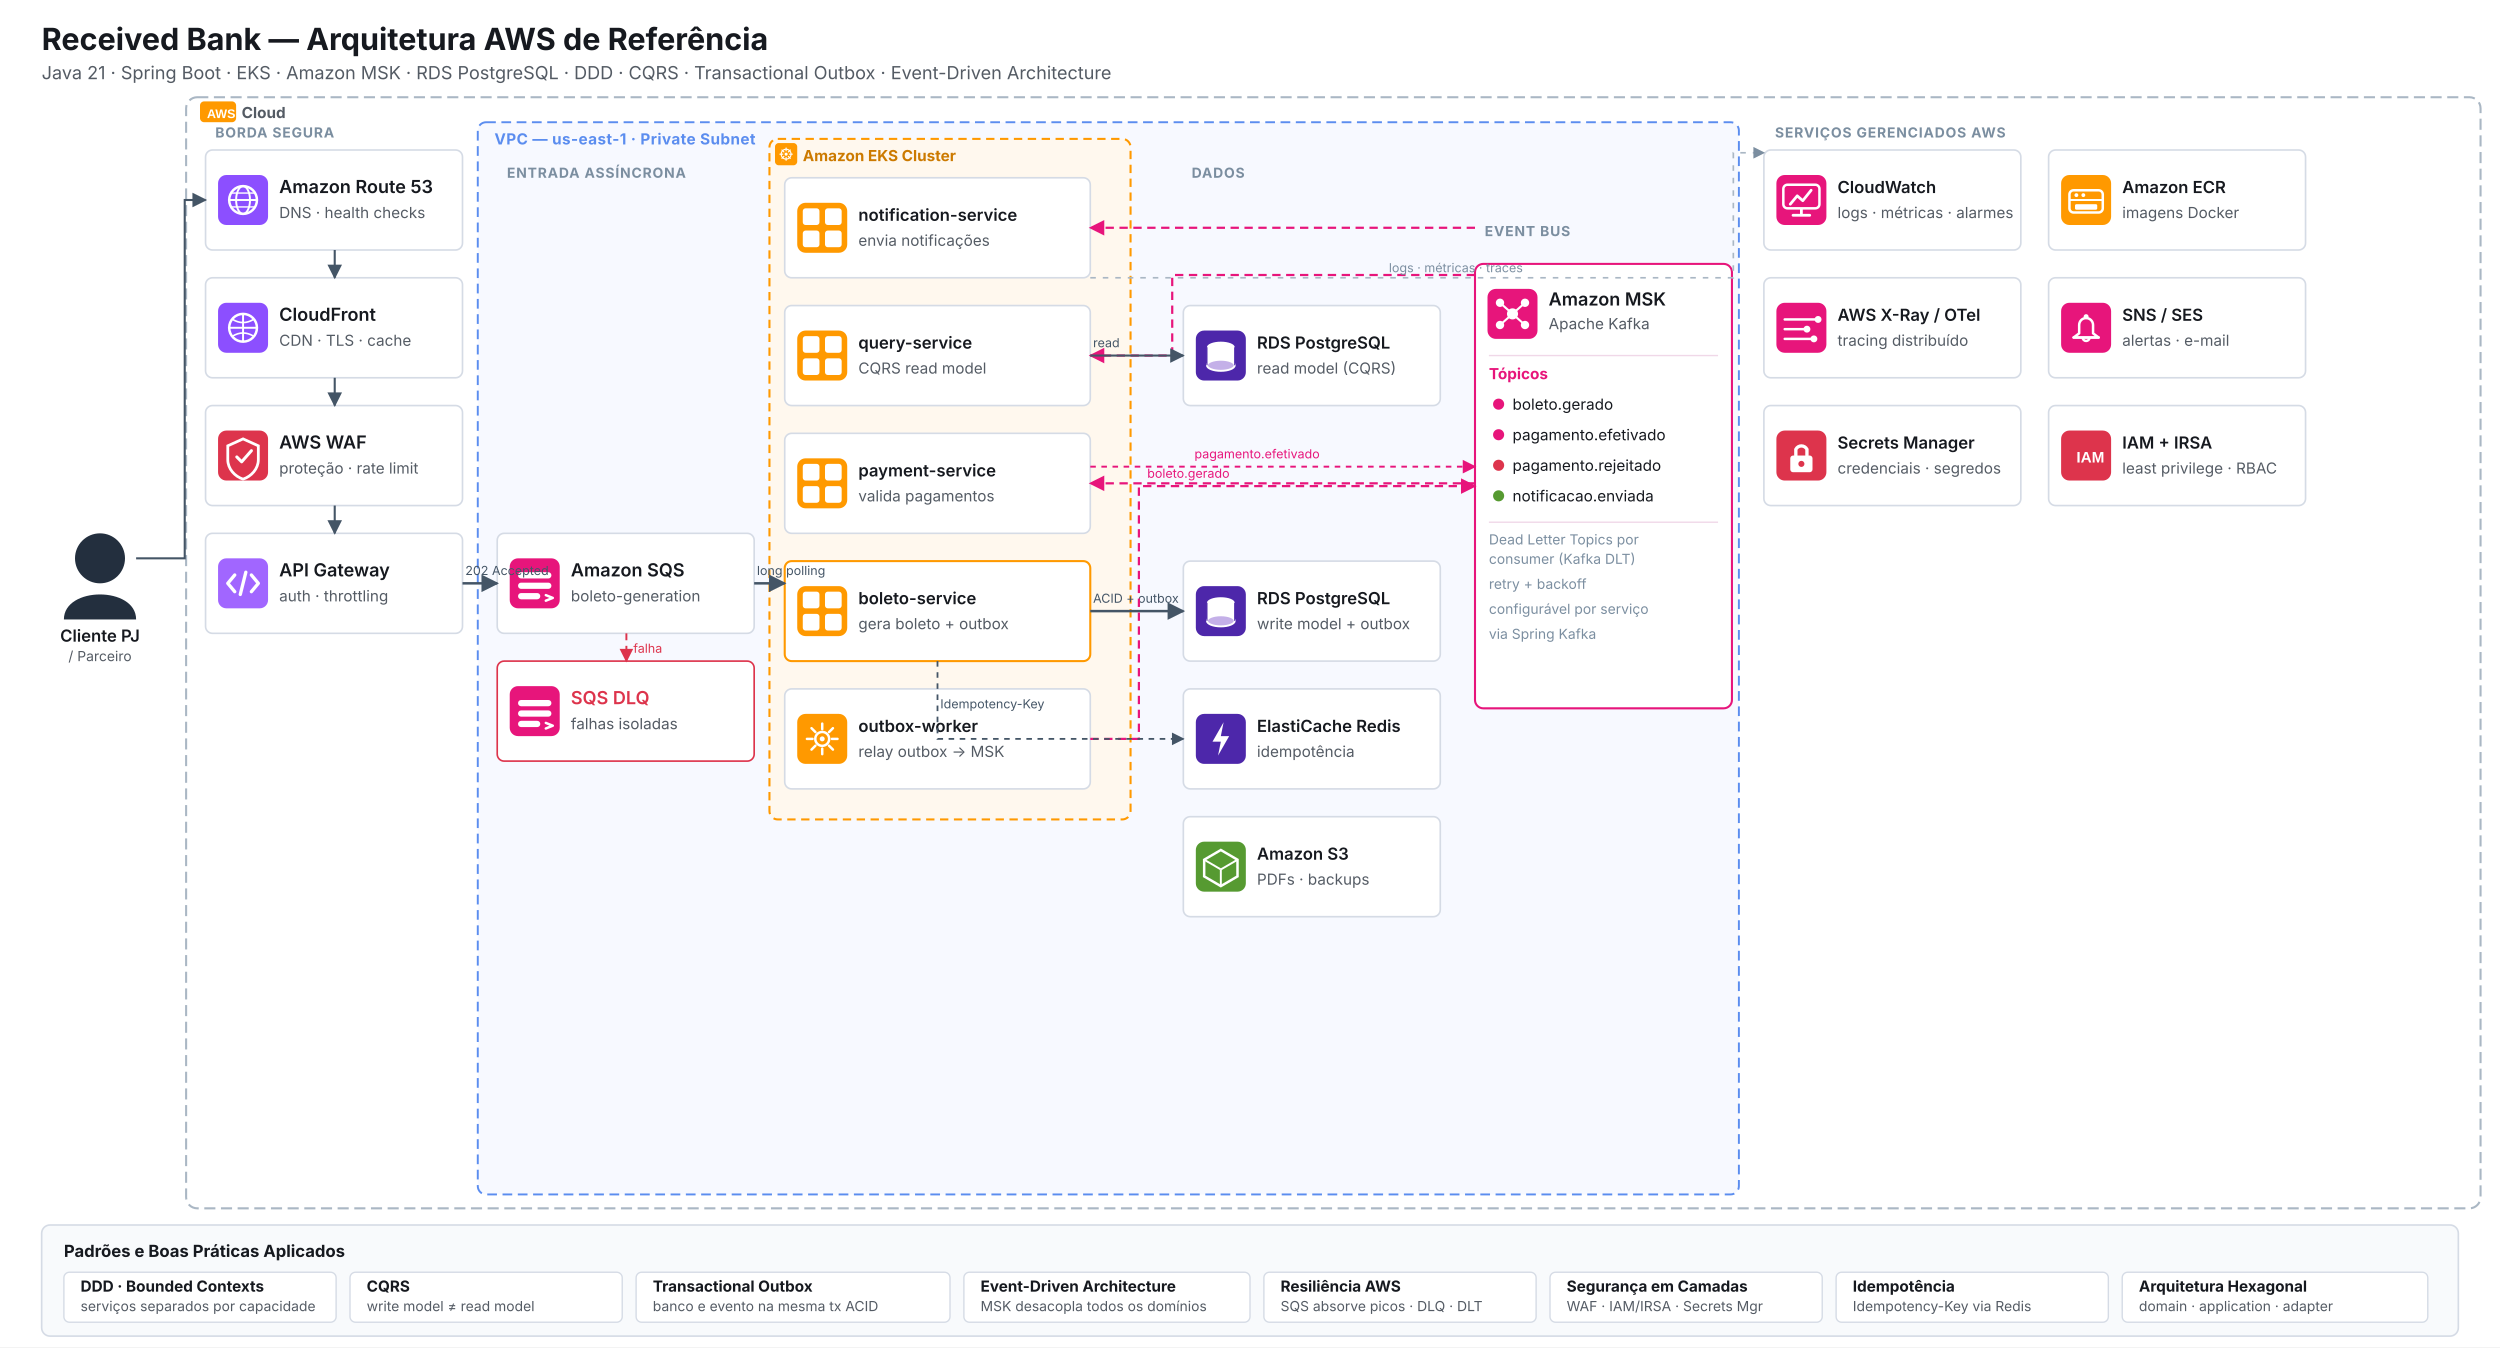
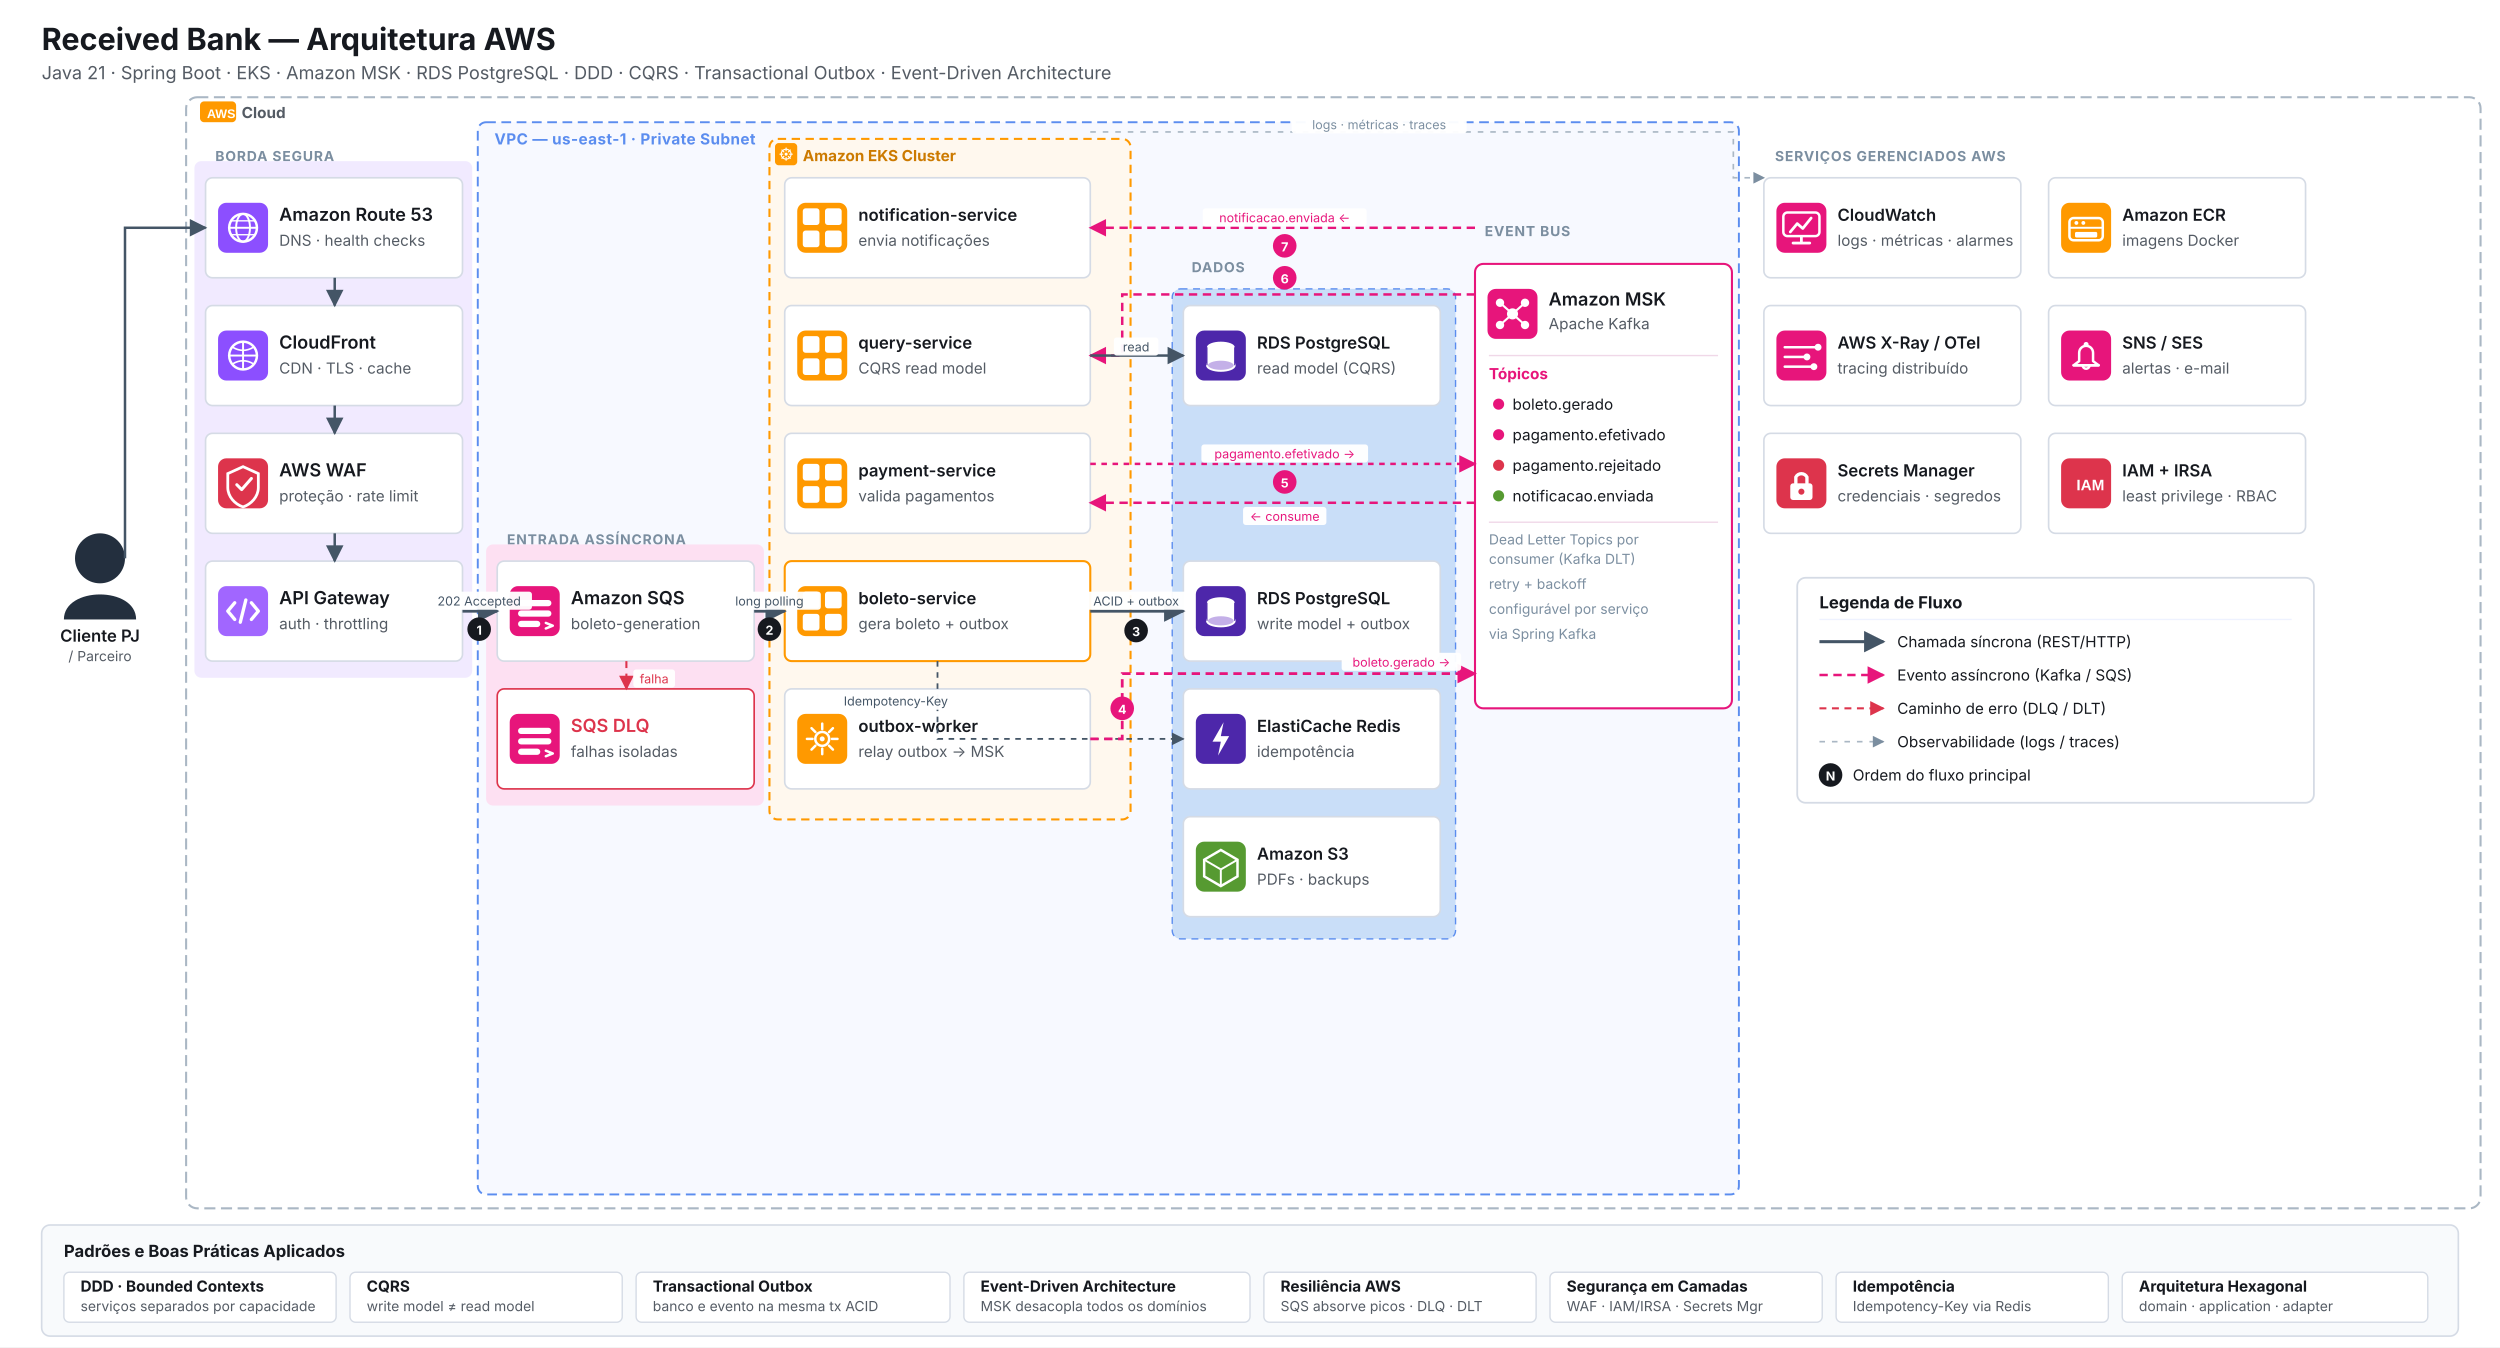
<svg xmlns="http://www.w3.org/2000/svg" width="1800" height="970" viewBox="0 0 1800 970" role="img" aria-labelledby="diag-title diag-desc">
  <defs>
    <marker id="mh" viewBox="0 0 10 10" refX="9" refY="5" markerWidth="7" markerHeight="7" orient="auto-start-reverse">
      <path d="M0,0 L10,5 L0,10z" fill="#445566" />
    </marker>
    <marker id="mhe" viewBox="0 0 10 10" refX="9" refY="5" markerWidth="7" markerHeight="7" orient="auto-start-reverse">
      <path d="M0,0 L10,5 L0,10z" fill="#E7157B" />
    </marker>
    <marker id="mhr" viewBox="0 0 10 10" refX="9" refY="5" markerWidth="7" markerHeight="7" orient="auto-start-reverse">
      <path d="M0,0 L10,5 L0,10z" fill="#DD344C" />
    </marker>
    <marker id="mhg" viewBox="0 0 10 10" refX="9" refY="5" markerWidth="7" markerHeight="7" orient="auto-start-reverse">
      <path d="M0,0 L10,5 L0,10z" fill="#7B8EA0" />
    </marker>
    <symbol id="i-r53" viewBox="0 0 36 36">
      <rect width="36" height="36" rx="6" fill="#8C4FFF" />
      <circle cx="18" cy="18" r="10" fill="none" stroke="white" stroke-width="1.8" />
      <ellipse cx="18" cy="18" rx="5" ry="10" fill="none" stroke="white" stroke-width="1.4" />
      <line x1="8" y1="18" x2="28" y2="18" stroke="white" stroke-width="1.4" />
      <line x1="9.5" y1="13" x2="26.5" y2="13" stroke="white" stroke-width="1" />
      <line x1="9.5" y1="23" x2="26.5" y2="23" stroke="white" stroke-width="1" />
    </symbol>
    <symbol id="i-cf" viewBox="0 0 36 36">
      <rect width="36" height="36" rx="6" fill="#8C4FFF" />
      <circle cx="18" cy="18" r="10" fill="none" stroke="white" stroke-width="1.8" />
      <line x1="18" y1="8" x2="18" y2="28" stroke="white" stroke-width="1.4" />
      <line x1="8" y1="18" x2="28" y2="18" stroke="white" stroke-width="1.4" />
      <path d="M10.5 12 Q18 16.5 25.5 12" fill="none" stroke="white" stroke-width="1.2" />
      <path d="M10.5 24 Q18 19.5 25.5 24" fill="none" stroke="white" stroke-width="1.2" />
    </symbol>
    <symbol id="i-waf" viewBox="0 0 36 36">
      <rect width="36" height="36" rx="6" fill="#DD344C" />
      <path d="M18 6 L29 11 V21 C29 27.5 24 33 18 35 C12 33 7 27.5 7 21 V11 Z" fill="none" stroke="white" stroke-width="2" />
      <path d="M13.5 19 L17 22.5 L24 14.5" fill="none" stroke="white" stroke-width="2.2" stroke-linecap="round" stroke-linejoin="round" />
    </symbol>
    <symbol id="i-apigw" viewBox="0 0 36 36">
      <rect width="36" height="36" rx="6" fill="#A166FF" />
      <path d="M12 12 L7 18 L12 24" fill="none" stroke="white" stroke-width="2.4" stroke-linecap="round" stroke-linejoin="round" />
      <path d="M24 12 L29 18 L24 24" fill="none" stroke="white" stroke-width="2.4" stroke-linecap="round" stroke-linejoin="round" />
      <line x1="20" y1="10" x2="16" y2="26" stroke="white" stroke-width="2.4" stroke-linecap="round" />
    </symbol>
    <symbol id="i-sqs" viewBox="0 0 36 36">
      <rect width="36" height="36" rx="6" fill="#E7157B" />
      <rect x="6" y="10" width="24" height="4.5" rx="2.2" fill="white" />
      <rect x="6" y="17.5" width="24" height="4.5" rx="2.2" fill="white" />
      <rect x="6" y="25" width="16" height="4.5" rx="2.2" fill="white" />
      <path d="M26 26.5 L31 28.5 L26 30.5" fill="none" stroke="white" stroke-width="1.8" stroke-linecap="round" stroke-linejoin="round" />
    </symbol>
    <symbol id="i-eks" viewBox="0 0 36 36">
      <rect width="36" height="36" rx="6" fill="#FF9900" />
      <circle cx="18" cy="18" r="8" fill="none" stroke="white" stroke-width="1.8" />
      <circle cx="18" cy="18" r="2.5" fill="white" />
      <g stroke="white" stroke-width="1.8" stroke-linecap="round">
        <line x1="18" y1="8" x2="18" y2="12.5" />
        <line x1="18" y1="23.5" x2="18" y2="28" />
        <line x1="8" y1="18" x2="12.5" y2="18" />
        <line x1="23.5" y1="18" x2="28" y2="18" />
        <line x1="11.2" y1="11.2" x2="14.4" y2="14.4" />
        <line x1="21.6" y1="21.6" x2="24.8" y2="24.8" />
        <line x1="24.8" y1="11.2" x2="21.6" y2="14.4" />
        <line x1="14.4" y1="21.6" x2="11.2" y2="24.8" />
      </g>
    </symbol>
    <symbol id="i-pod" viewBox="0 0 36 36">
      <rect width="36" height="36" rx="6" fill="#FF9900" />
      <rect x="4" y="4" width="12" height="12" rx="2" fill="white" />
      <rect x="20" y="4" width="12" height="12" rx="2" fill="white" />
      <rect x="4" y="20" width="12" height="12" rx="2" fill="white" />
      <rect x="20" y="20" width="12" height="12" rx="2" fill="white" />
    </symbol>
    <symbol id="i-gear" viewBox="0 0 36 36">
      <rect width="36" height="36" rx="6" fill="#FF9900" />
      <circle cx="18" cy="18" r="5" fill="none" stroke="white" stroke-width="1.8" />
      <circle cx="18" cy="18" r="1.8" fill="white" />
      <g stroke="white" stroke-width="1.8" stroke-linecap="round">
        <line x1="18" y1="7" x2="18" y2="11" />
        <line x1="18" y1="25" x2="18" y2="29" />
        <line x1="7" y1="18" x2="11" y2="18" />
        <line x1="25" y1="18" x2="29" y2="18" />
        <line x1="10.3" y1="10.3" x2="13.1" y2="13.1" />
        <line x1="22.9" y1="22.9" x2="25.7" y2="25.7" />
        <line x1="25.7" y1="10.3" x2="22.9" y2="13.1" />
        <line x1="13.1" y1="22.9" x2="10.3" y2="25.7" />
      </g>
    </symbol>
    <symbol id="i-rds" viewBox="0 0 36 36">
      <rect width="36" height="36" rx="6" fill="#4D27AA" />
      <ellipse cx="18" cy="12" rx="10" ry="4" fill="white" />
      <rect x="8" y="12" width="20" height="13" fill="white" />
      <ellipse cx="18" cy="25" rx="10" ry="4" fill="#C4B0E8" />
      <ellipse cx="18" cy="25" rx="10" ry="4" fill="none" stroke="white" stroke-width="1.4" />
      <line x1="8" y1="12" x2="8" y2="25" stroke="#4D27AA" stroke-width="0.8" />
      <line x1="28" y1="12" x2="28" y2="25" stroke="#4D27AA" stroke-width="0.8" />
    </symbol>
    <symbol id="i-elasticache" viewBox="0 0 36 36">
      <rect width="36" height="36" rx="6" fill="#4D27AA" />
      <path d="M20 6 L12 20 L18 20 L16 30 L24 16 L18 16 Z" fill="white" />
    </symbol>
    <symbol id="i-s3" viewBox="0 0 36 36">
      <rect width="36" height="36" rx="6" fill="#569A31" />
      <polygon points="18,6 30,13 30,25 18,32 6,25 6,13" fill="none" stroke="white" stroke-width="1.8" />
      <line x1="6" y1="13" x2="18" y2="20" stroke="white" stroke-width="1.4" />
      <line x1="30" y1="13" x2="18" y2="20" stroke="white" stroke-width="1.4" />
      <line x1="18" y1="20" x2="18" y2="32" stroke="white" stroke-width="1.4" />
    </symbol>
    <symbol id="i-msk" viewBox="0 0 36 36">
      <rect width="36" height="36" rx="6" fill="#E7157B" />
      <circle cx="18" cy="18" r="4" fill="white" />
      <circle cx="9" cy="10" r="3" fill="white" />
      <circle cx="27" cy="10" r="3" fill="white" />
      <circle cx="9" cy="26" r="3" fill="white" />
      <circle cx="27" cy="26" r="3" fill="white" />
      <g stroke="white" stroke-width="1.5">
        <line x1="9" y1="10" x2="18" y2="18" />
        <line x1="27" y1="10" x2="18" y2="18" />
        <line x1="9" y1="26" x2="18" y2="18" />
        <line x1="27" y1="26" x2="18" y2="18" />
      </g>
    </symbol>
    <symbol id="i-cw" viewBox="0 0 36 36">
      <rect width="36" height="36" rx="6" fill="#E7157B" />
      <rect x="5" y="7" width="26" height="17" rx="3" fill="none" stroke="white" stroke-width="1.8" />
      <path d="M10 21 L15 15 L19 18.5 L25 11" fill="none" stroke="white" stroke-width="2" stroke-linecap="round" stroke-linejoin="round" />
      <line x1="12" y1="29" x2="24" y2="29" stroke="white" stroke-width="2" stroke-linecap="round" />
      <line x1="18" y1="24" x2="18" y2="29" stroke="white" stroke-width="2" />
    </symbol>
    <symbol id="i-xray" viewBox="0 0 36 36">
      <rect width="36" height="36" rx="6" fill="#E7157B" />
      <line x1="6" y1="12" x2="30" y2="12" stroke="white" stroke-width="1.8" stroke-linecap="round" />
      <line x1="6" y1="19" x2="22" y2="19" stroke="white" stroke-width="1.8" stroke-linecap="round" />
      <line x1="6" y1="26" x2="27" y2="26" stroke="white" stroke-width="1.8" stroke-linecap="round" />
      <circle cx="22" cy="19" r="2.5" fill="white" />
      <circle cx="27" cy="26" r="2.5" fill="white" />
      <circle cx="30" cy="12" r="2.5" fill="white" />
    </symbol>
    <symbol id="i-secrets" viewBox="0 0 36 36">
      <rect width="36" height="36" rx="6" fill="#DD344C" />
      <rect x="10" y="18" width="16" height="12" rx="2" fill="white" />
      <path d="M14 18 L14 13.5 A4.5 4.5 0 0 1 22 13.5 L22 18" fill="none" stroke="white" stroke-width="2.4" stroke-linecap="round" />
      <circle cx="18" cy="24" r="2.2" fill="#DD344C" />
    </symbol>
    <symbol id="i-ecr" viewBox="0 0 36 36">
      <rect width="36" height="36" rx="6" fill="#FF9900" />
      <rect x="6" y="11" width="24" height="16" rx="3" fill="none" stroke="white" stroke-width="1.8" />
      <line x1="6" y1="18" x2="30" y2="18" stroke="white" stroke-width="1.4" />
      <circle cx="11" cy="14.5" r="1.4" fill="white" />
      <circle cx="16" cy="14.5" r="1.4" fill="white" />
      <rect x="10" y="21" width="16" height="4" rx="1" fill="white" />
    </symbol>
    <symbol id="i-sns" viewBox="0 0 36 36">
      <rect width="36" height="36" rx="6" fill="#E7157B" />
      <path d="M13 22 L13 16 A5 5 0 0 1 23 16 L23 22 L27 25 L9 25 Z" fill="none" stroke="white" stroke-width="1.8" stroke-linejoin="round" />
      <line x1="9" y1="25" x2="27" y2="25" stroke="white" stroke-width="1.8" stroke-linecap="round" />
      <path d="M15.5 25 A2.5 2.5 0 0 0 20.5 25" fill="none" stroke="white" stroke-width="1.8" />
      <circle cx="18" cy="10" r="1.8" fill="white" />
    </symbol>
  </defs>
  <rect width="1800" height="970" fill="#FFFFFF" />
-   <text x="30" y="36" font-family="Inter,'Amazon Ember',Arial,sans-serif" font-size="22" font-weight="700" fill="#16191F">Received Bank — Arquitetura AWS de Referência</text>
+   <text x="30" y="36" font-family="Inter,'Amazon Ember',Arial,sans-serif" font-size="22" font-weight="700" fill="#16191F">Received Bank — Arquitetura AWS</text>
  <text x="30" y="57" font-family="Inter,'Amazon Ember',Arial,sans-serif" font-size="13" fill="#545B64">Java 21 · Spring Boot · EKS · Amazon MSK · RDS PostgreSQL · DDD · CQRS · Transactional Outbox · Event-Driven Architecture</text>
  <rect x="134" y="70" width="1652" height="800" rx="8" fill="none" stroke="#AAB7C4" stroke-width="1.5" stroke-dasharray="8,4" />
  <rect x="144" y="73" width="26" height="15" rx="3" fill="#FF9900" />
  <text x="149" y="85" font-family="Arial,sans-serif" font-size="9" font-weight="700" fill="white">AWS</text>
  <text x="174" y="85" font-family="Inter,Arial,sans-serif" font-size="11" font-weight="700" fill="#545B64">Cloud</text>
  <rect x="344" y="88" width="908" height="772" rx="6" fill="#EEF2FF" fill-opacity="0.45" stroke="#5B8DEF" stroke-width="1.4" stroke-dasharray="7,4" />
  <text x="356" y="104" font-family="Inter,Arial,sans-serif" font-size="11" font-weight="700" fill="#5B8DEF" letter-spacing="0.3">VPC — us-east-1 · Private Subnet</text>
  <rect x="554" y="100" width="260" height="490" rx="6" fill="#FFF8EE" stroke="#FF9900" stroke-width="1.5" stroke-dasharray="6,4" />
  <use href="#i-eks" x="558" y="103" width="16" height="16" />
  <text x="578" y="116" font-family="Inter,Arial,sans-serif" font-size="11" font-weight="700" fill="#CC7A00">Amazon EKS Cluster</text>
-   <text x="155" y="99" font-family="Inter,Arial,sans-serif" font-size="10" font-weight="700" fill="#7B8EA0" letter-spacing="0.6">BORDA SEGURA</text>
-   <text x="365" y="128" font-family="Inter,Arial,sans-serif" font-size="10" font-weight="700" fill="#7B8EA0" letter-spacing="0.6">ENTRADA ASSÍNCRONA</text>
-   <text x="858" y="128" font-family="Inter,Arial,sans-serif" font-size="10" font-weight="700" fill="#7B8EA0" letter-spacing="0.6">DADOS</text>
+   <text x="155" y="116" font-family="Inter,Arial,sans-serif" font-size="10" font-weight="700" fill="#7B8EA0" letter-spacing="0.6">BORDA SEGURA</text>
+   <text x="365" y="392" font-family="Inter,Arial,sans-serif" font-size="10" font-weight="700" fill="#7B8EA0" letter-spacing="0.6">ENTRADA ASSÍNCRONA</text>
+   <text x="858" y="196" font-family="Inter,Arial,sans-serif" font-size="10" font-weight="700" fill="#7B8EA0" letter-spacing="0.6">DADOS</text>
  <text x="1069" y="170" font-family="Inter,Arial,sans-serif" font-size="10" font-weight="700" fill="#7B8EA0" letter-spacing="0.6">EVENT BUS</text>
-   <text x="1278" y="99" font-family="Inter,Arial,sans-serif" font-size="10" font-weight="700" fill="#7B8EA0" letter-spacing="0.6">SERVIÇOS GERENCIADOS AWS</text>
+   <text x="1278" y="116" font-family="Inter,Arial,sans-serif" font-size="10" font-weight="700" fill="#7B8EA0" letter-spacing="0.6">SERVIÇOS GERENCIADOS AWS</text>
+   <rect x="140" y="116" width="200" height="372" rx="5" fill="#EDE4FF" fill-opacity="0.78" />
+   <rect x="350" y="392" width="200" height="188" rx="5" fill="#FFD9EE" fill-opacity="0.78" />
+   <rect x="844" y="208" width="204" height="468" rx="6" fill="#B8D4F5" fill-opacity="0.72" />
+   <rect x="844" y="208" width="204" height="468" rx="6" fill="none" stroke="#5B8DEF" stroke-width="1" stroke-dasharray="5,4" />
  <circle cx="72" cy="402" r="18" fill="#232F3E" />
  <path d="M46 446 C46 422 98 422 98 446" fill="#232F3E" />
  <text x="72" y="462" text-anchor="middle" font-family="Inter,Arial,sans-serif" font-size="12" font-weight="600" fill="#16191F">Cliente PJ</text>
  <text x="72" y="476" text-anchor="middle" font-family="Inter,Arial,sans-serif" font-size="10" fill="#545B64">/ Parceiro</text>
-   <rect x="148" y="108" width="185" height="72" rx="5" fill="white" stroke="#D5DBE5" stroke-width="1.2" />
-   <use href="#i-r53" x="157" y="126" width="36" height="36" />
-   <text x="201" y="139" font-family="Inter,Arial,sans-serif" font-size="13" font-weight="600" fill="#16191F">Amazon Route 53</text>
-   <text x="201" y="157" font-family="Inter,Arial,sans-serif" font-size="11" fill="#545B64">DNS · health checks</text>
-   <rect x="148" y="200" width="185" height="72" rx="5" fill="white" stroke="#D5DBE5" stroke-width="1.2" />
-   <use href="#i-cf" x="157" y="218" width="36" height="36" />
-   <text x="201" y="231" font-family="Inter,Arial,sans-serif" font-size="13" font-weight="600" fill="#16191F">CloudFront</text>
-   <text x="201" y="249" font-family="Inter,Arial,sans-serif" font-size="11" fill="#545B64">CDN · TLS · cache</text>
-   <rect x="148" y="292" width="185" height="72" rx="5" fill="white" stroke="#D5DBE5" stroke-width="1.2" />
-   <use href="#i-waf" x="157" y="310" width="36" height="36" />
-   <text x="201" y="323" font-family="Inter,Arial,sans-serif" font-size="13" font-weight="600" fill="#16191F">AWS WAF</text>
-   <text x="201" y="341" font-family="Inter,Arial,sans-serif" font-size="11" fill="#545B64">proteção · rate limit</text>
-   <rect x="148" y="384" width="185" height="72" rx="5" fill="white" stroke="#D5DBE5" stroke-width="1.2" />
-   <use href="#i-apigw" x="157" y="402" width="36" height="36" />
-   <text x="201" y="415" font-family="Inter,Arial,sans-serif" font-size="13" font-weight="600" fill="#16191F">API Gateway</text>
-   <text x="201" y="433" font-family="Inter,Arial,sans-serif" font-size="11" fill="#545B64">auth · throttling</text>
-   <rect x="358" y="384" width="185" height="72" rx="5" fill="white" stroke="#D5DBE5" stroke-width="1.2" />
-   <use href="#i-sqs" x="367" y="402" width="36" height="36" />
-   <text x="411" y="415" font-family="Inter,Arial,sans-serif" font-size="13" font-weight="600" fill="#16191F">Amazon SQS</text>
-   <text x="411" y="433" font-family="Inter,Arial,sans-serif" font-size="11" fill="#545B64">boleto-generation</text>
-   <rect x="358" y="476" width="185" height="72" rx="5" fill="white" stroke="#DD344C" stroke-width="1.2" />
-   <use href="#i-sqs" x="367" y="494" width="36" height="36" />
-   <text x="411" y="507" font-family="Inter,Arial,sans-serif" font-size="13" font-weight="600" fill="#DD344C">SQS DLQ</text>
-   <text x="411" y="525" font-family="Inter,Arial,sans-serif" font-size="11" fill="#545B64">falhas isoladas</text>
+   <rect x="148" y="128" width="185" height="72" rx="5" fill="white" stroke="#D5DBE5" stroke-width="1.2" />
+   <use href="#i-r53" x="157" y="146" width="36" height="36" />
+   <text x="201" y="159" font-family="Inter,Arial,sans-serif" font-size="13" font-weight="600" fill="#16191F">Amazon Route 53</text>
+   <text x="201" y="177" font-family="Inter,Arial,sans-serif" font-size="11" fill="#545B64">DNS · health checks</text>
+   <rect x="148" y="220" width="185" height="72" rx="5" fill="white" stroke="#D5DBE5" stroke-width="1.2" />
+   <use href="#i-cf" x="157" y="238" width="36" height="36" />
+   <text x="201" y="251" font-family="Inter,Arial,sans-serif" font-size="13" font-weight="600" fill="#16191F">CloudFront</text>
+   <text x="201" y="269" font-family="Inter,Arial,sans-serif" font-size="11" fill="#545B64">CDN · TLS · cache</text>
+   <rect x="148" y="312" width="185" height="72" rx="5" fill="white" stroke="#D5DBE5" stroke-width="1.2" />
+   <use href="#i-waf" x="157" y="330" width="36" height="36" />
+   <text x="201" y="343" font-family="Inter,Arial,sans-serif" font-size="13" font-weight="600" fill="#16191F">AWS WAF</text>
+   <text x="201" y="361" font-family="Inter,Arial,sans-serif" font-size="11" fill="#545B64">proteção · rate limit</text>
+   <rect x="148" y="404" width="185" height="72" rx="5" fill="white" stroke="#D5DBE5" stroke-width="1.2" />
+   <use href="#i-apigw" x="157" y="422" width="36" height="36" />
+   <text x="201" y="435" font-family="Inter,Arial,sans-serif" font-size="13" font-weight="600" fill="#16191F">API Gateway</text>
+   <text x="201" y="453" font-family="Inter,Arial,sans-serif" font-size="11" fill="#545B64">auth · throttling</text>
+   <rect x="358" y="404" width="185" height="72" rx="5" fill="white" stroke="#D5DBE5" stroke-width="1.2" />
+   <use href="#i-sqs" x="367" y="422" width="36" height="36" />
+   <text x="411" y="435" font-family="Inter,Arial,sans-serif" font-size="13" font-weight="600" fill="#16191F">Amazon SQS</text>
+   <text x="411" y="453" font-family="Inter,Arial,sans-serif" font-size="11" fill="#545B64">boleto-generation</text>
+   <rect x="358" y="496" width="185" height="72" rx="5" fill="white" stroke="#DD344C" stroke-width="1.2" />
+   <use href="#i-sqs" x="367" y="514" width="36" height="36" />
+   <text x="411" y="527" font-family="Inter,Arial,sans-serif" font-size="13" font-weight="600" fill="#DD344C">SQS DLQ</text>
+   <text x="411" y="545" font-family="Inter,Arial,sans-serif" font-size="11" fill="#545B64">falhas isoladas</text>
  <rect x="565" y="128" width="220" height="72" rx="5" fill="white" stroke="#D5DBE5" stroke-width="1.2" />
  <use href="#i-pod" x="574" y="146" width="36" height="36" />
  <text x="618" y="159" font-family="Inter,Arial,sans-serif" font-size="12" font-weight="600" fill="#16191F">notification-service</text>
  <text x="618" y="177" font-family="Inter,Arial,sans-serif" font-size="11" fill="#545B64">envia notificações</text>
  <rect x="565" y="220" width="220" height="72" rx="5" fill="white" stroke="#D5DBE5" stroke-width="1.2" />
  <use href="#i-pod" x="574" y="238" width="36" height="36" />
  <text x="618" y="251" font-family="Inter,Arial,sans-serif" font-size="12" font-weight="600" fill="#16191F">query-service</text>
  <text x="618" y="269" font-family="Inter,Arial,sans-serif" font-size="11" fill="#545B64">CQRS read model</text>
  <rect x="565" y="312" width="220" height="72" rx="5" fill="white" stroke="#D5DBE5" stroke-width="1.2" />
  <use href="#i-pod" x="574" y="330" width="36" height="36" />
  <text x="618" y="343" font-family="Inter,Arial,sans-serif" font-size="12" font-weight="600" fill="#16191F">payment-service</text>
  <text x="618" y="361" font-family="Inter,Arial,sans-serif" font-size="11" fill="#545B64">valida pagamentos</text>
  <rect x="565" y="404" width="220" height="72" rx="5" fill="white" stroke="#FF9900" stroke-width="1.5" />
  <use href="#i-pod" x="574" y="422" width="36" height="36" />
  <text x="618" y="435" font-family="Inter,Arial,sans-serif" font-size="12" font-weight="600" fill="#16191F">boleto-service</text>
  <text x="618" y="453" font-family="Inter,Arial,sans-serif" font-size="11" fill="#545B64">gera boleto + outbox</text>
  <rect x="565" y="496" width="220" height="72" rx="5" fill="white" stroke="#D5DBE5" stroke-width="1.2" />
  <use href="#i-gear" x="574" y="514" width="36" height="36" />
  <text x="618" y="527" font-family="Inter,Arial,sans-serif" font-size="12" font-weight="600" fill="#16191F">outbox-worker</text>
  <text x="618" y="545" font-family="Inter,Arial,sans-serif" font-size="11" fill="#545B64">relay outbox → MSK</text>
  <rect x="852" y="220" width="185" height="72" rx="5" fill="white" stroke="#D5DBE5" stroke-width="1.2" />
  <use href="#i-rds" x="861" y="238" width="36" height="36" />
  <text x="905" y="251" font-family="Inter,Arial,sans-serif" font-size="12" font-weight="600" fill="#16191F">RDS PostgreSQL</text>
  <text x="905" y="269" font-family="Inter,Arial,sans-serif" font-size="11" fill="#545B64">read model (CQRS)</text>
  <rect x="852" y="404" width="185" height="72" rx="5" fill="white" stroke="#D5DBE5" stroke-width="1.2" />
  <use href="#i-rds" x="861" y="422" width="36" height="36" />
  <text x="905" y="435" font-family="Inter,Arial,sans-serif" font-size="12" font-weight="600" fill="#16191F">RDS PostgreSQL</text>
  <text x="905" y="453" font-family="Inter,Arial,sans-serif" font-size="11" fill="#545B64">write model + outbox</text>
  <rect x="852" y="496" width="185" height="72" rx="5" fill="white" stroke="#D5DBE5" stroke-width="1.2" />
  <use href="#i-elasticache" x="861" y="514" width="36" height="36" />
  <text x="905" y="527" font-family="Inter,Arial,sans-serif" font-size="12" font-weight="600" fill="#16191F">ElastiCache Redis</text>
  <text x="905" y="545" font-family="Inter,Arial,sans-serif" font-size="11" fill="#545B64">idempotência</text>
  <rect x="852" y="588" width="185" height="72" rx="5" fill="white" stroke="#D5DBE5" stroke-width="1.2" />
  <use href="#i-s3" x="861" y="606" width="36" height="36" />
  <text x="905" y="619" font-family="Inter,Arial,sans-serif" font-size="12" font-weight="600" fill="#16191F">Amazon S3</text>
  <text x="905" y="637" font-family="Inter,Arial,sans-serif" font-size="11" fill="#545B64">PDFs · backups</text>
  <rect x="1062" y="190" width="185" height="320" rx="6" fill="white" stroke="#E7157B" stroke-width="1.5" />
  <use href="#i-msk" x="1071" y="208" width="36" height="36" />
  <text x="1115" y="220" font-family="Inter,Arial,sans-serif" font-size="13" font-weight="600" fill="#16191F">Amazon MSK</text>
  <text x="1115" y="237" font-family="Inter,Arial,sans-serif" font-size="11" fill="#545B64">Apache Kafka</text>
  <line x1="1072" y1="256" x2="1237" y2="256" stroke="#F0D8E8" stroke-width="1" />
  <text x="1072" y="273" font-family="Inter,Arial,sans-serif" font-size="11" font-weight="700" fill="#E7157B">Tópicos</text>
  <circle cx="1079" cy="291" r="4" fill="#E7157B" />
  <text x="1089" y="295" font-family="Inter,Arial,sans-serif" font-size="11" fill="#16191F">boleto.gerado</text>
  <circle cx="1079" cy="313" r="4" fill="#E7157B" />
  <text x="1089" y="317" font-family="Inter,Arial,sans-serif" font-size="11" fill="#16191F">pagamento.efetivado</text>
  <circle cx="1079" cy="335" r="4" fill="#DD344C" />
  <text x="1089" y="339" font-family="Inter,Arial,sans-serif" font-size="11" fill="#16191F">pagamento.rejeitado</text>
  <circle cx="1079" cy="357" r="4" fill="#569A31" />
  <text x="1089" y="361" font-family="Inter,Arial,sans-serif" font-size="11" fill="#16191F">notificacao.enviada</text>
  <line x1="1072" y1="376" x2="1237" y2="376" stroke="#F0D8E8" stroke-width="1" />
  <text x="1072" y="392" font-family="Inter,Arial,sans-serif" font-size="10" fill="#7B8EA0">Dead Letter Topics por</text>
  <text x="1072" y="406" font-family="Inter,Arial,sans-serif" font-size="10" fill="#7B8EA0">consumer (Kafka DLT)</text>
  <text x="1072" y="424" font-family="Inter,Arial,sans-serif" font-size="10" fill="#7B8EA0">retry + backoff</text>
  <text x="1072" y="442" font-family="Inter,Arial,sans-serif" font-size="10" fill="#7B8EA0">configurável por serviço</text>
  <text x="1072" y="460" font-family="Inter,Arial,sans-serif" font-size="10" fill="#7B8EA0">via Spring Kafka</text>
-   <rect x="1270" y="108" width="185" height="72" rx="5" fill="white" stroke="#D5DBE5" stroke-width="1.2" />
-   <use href="#i-cw" x="1279" y="126" width="36" height="36" />
-   <text x="1323" y="139" font-family="Inter,Arial,sans-serif" font-size="12" font-weight="600" fill="#16191F">CloudWatch</text>
-   <text x="1323" y="157" font-family="Inter,Arial,sans-serif" font-size="11" fill="#545B64">logs · métricas · alarmes</text>
-   <rect x="1270" y="200" width="185" height="72" rx="5" fill="white" stroke="#D5DBE5" stroke-width="1.2" />
-   <use href="#i-xray" x="1279" y="218" width="36" height="36" />
-   <text x="1323" y="231" font-family="Inter,Arial,sans-serif" font-size="12" font-weight="600" fill="#16191F">AWS X-Ray / OTel</text>
-   <text x="1323" y="249" font-family="Inter,Arial,sans-serif" font-size="11" fill="#545B64">tracing distribuído</text>
-   <rect x="1270" y="292" width="185" height="72" rx="5" fill="white" stroke="#D5DBE5" stroke-width="1.2" />
-   <use href="#i-secrets" x="1279" y="310" width="36" height="36" />
-   <text x="1323" y="323" font-family="Inter,Arial,sans-serif" font-size="12" font-weight="600" fill="#16191F">Secrets Manager</text>
-   <text x="1323" y="341" font-family="Inter,Arial,sans-serif" font-size="11" fill="#545B64">credenciais · segredos</text>
-   <rect x="1475" y="108" width="185" height="72" rx="5" fill="white" stroke="#D5DBE5" stroke-width="1.2" />
-   <use href="#i-ecr" x="1484" y="126" width="36" height="36" />
-   <text x="1528" y="139" font-family="Inter,Arial,sans-serif" font-size="12" font-weight="600" fill="#16191F">Amazon ECR</text>
-   <text x="1528" y="157" font-family="Inter,Arial,sans-serif" font-size="11" fill="#545B64">imagens Docker</text>
-   <rect x="1475" y="200" width="185" height="72" rx="5" fill="white" stroke="#D5DBE5" stroke-width="1.2" />
-   <use href="#i-sns" x="1484" y="218" width="36" height="36" />
-   <text x="1528" y="231" font-family="Inter,Arial,sans-serif" font-size="12" font-weight="600" fill="#16191F">SNS / SES</text>
-   <text x="1528" y="249" font-family="Inter,Arial,sans-serif" font-size="11" fill="#545B64">alertas · e-mail</text>
-   <rect x="1475" y="292" width="185" height="72" rx="5" fill="white" stroke="#D5DBE5" stroke-width="1.2" />
-   <rect x="1484" y="310" width="36" height="36" rx="6" fill="#DD344C" />
-   <text x="1495" y="333" font-family="Arial,sans-serif" font-size="11" font-weight="700" fill="white">IAM</text>
-   <text x="1528" y="323" font-family="Inter,Arial,sans-serif" font-size="12" font-weight="600" fill="#16191F">IAM + IRSA</text>
-   <text x="1528" y="341" font-family="Inter,Arial,sans-serif" font-size="11" fill="#545B64">least privilege · RBAC</text>
-   <path d="M98,402 L133,402 L133,144 L148,144" fill="none" stroke="#445566" stroke-width="1.5" marker-end="url(#mh)" />
-   <path d="M241,180 L241,200" fill="none" stroke="#445566" stroke-width="1.5" marker-end="url(#mh)" />
-   <path d="M241,272 L241,292" fill="none" stroke="#445566" stroke-width="1.5" marker-end="url(#mh)" />
-   <path d="M241,364 L241,384" fill="none" stroke="#445566" stroke-width="1.5" marker-end="url(#mh)" />
-   <path d="M333,420 L358,420" fill="none" stroke="#445566" stroke-width="1.8" marker-end="url(#mh)" />
-   <text x="335" y="414" font-family="Inter,Arial,sans-serif" font-size="9" fill="#445566">202 Accepted</text>
-   <path d="M543,420 L565,420" fill="none" stroke="#445566" stroke-width="1.8" marker-end="url(#mh)" />
-   <text x="545" y="414" font-family="Inter,Arial,sans-serif" font-size="9" fill="#445566">long polling</text>
-   <path d="M785,440 L852,440" fill="none" stroke="#445566" stroke-width="1.8" marker-end="url(#mh)" />
-   <text x="787" y="434" font-family="Inter,Arial,sans-serif" font-size="9" fill="#445566">ACID + outbox</text>
-   <path d="M451,456 L451,476" fill="none" stroke="#DD344C" stroke-width="1.4" stroke-dasharray="5,4" marker-end="url(#mhr)" />
-   <text x="456" y="470" font-family="Inter,Arial,sans-serif" font-size="9" fill="#DD344C">falha</text>
-   <path d="M785,532 L820,532 L820,350 L1062,350" fill="none" stroke="#E7157B" stroke-width="1.6" stroke-dasharray="6,4" marker-end="url(#mhe)" />
-   <text x="826" y="344" font-family="Inter,Arial,sans-serif" font-size="9" fill="#E7157B">boleto.gerado</text>
-   <path d="M1062,348 L785,348" fill="none" stroke="#E7157B" stroke-width="1.6" stroke-dasharray="6,4" marker-end="url(#mhe)" />
-   <path d="M1062,164 L785,164" fill="none" stroke="#E7157B" stroke-width="1.6" stroke-dasharray="6,4" marker-end="url(#mhe)" />
-   <path d="M1062,198 L844,198 L844,256 L785,256" fill="none" stroke="#E7157B" stroke-width="1.6" stroke-dasharray="6,4" marker-end="url(#mhe)" />
-   <path d="M785,256 L852,256" fill="none" stroke="#445566" stroke-width="1.5" marker-end="url(#mh)" />
-   <text x="787" y="250" font-family="Inter,Arial,sans-serif" font-size="9" fill="#445566">read</text>
-   <path d="M785,336 L1062,336" fill="none" stroke="#E7157B" stroke-width="1.4" stroke-dasharray="4,4" marker-end="url(#mhe)" />
-   <text x="860" y="330" font-family="Inter,Arial,sans-serif" font-size="9" fill="#E7157B">pagamento.efetivado</text>
+   <rect x="1270" y="128" width="185" height="72" rx="5" fill="white" stroke="#D5DBE5" stroke-width="1.2" />
+   <use href="#i-cw" x="1279" y="146" width="36" height="36" />
+   <text x="1323" y="159" font-family="Inter,Arial,sans-serif" font-size="12" font-weight="600" fill="#16191F">CloudWatch</text>
+   <text x="1323" y="177" font-family="Inter,Arial,sans-serif" font-size="11" fill="#545B64">logs · métricas · alarmes</text>
+   <rect x="1270" y="220" width="185" height="72" rx="5" fill="white" stroke="#D5DBE5" stroke-width="1.2" />
+   <use href="#i-xray" x="1279" y="238" width="36" height="36" />
+   <text x="1323" y="251" font-family="Inter,Arial,sans-serif" font-size="12" font-weight="600" fill="#16191F">AWS X-Ray / OTel</text>
+   <text x="1323" y="269" font-family="Inter,Arial,sans-serif" font-size="11" fill="#545B64">tracing distribuído</text>
+   <rect x="1270" y="312" width="185" height="72" rx="5" fill="white" stroke="#D5DBE5" stroke-width="1.2" />
+   <use href="#i-secrets" x="1279" y="330" width="36" height="36" />
+   <text x="1323" y="343" font-family="Inter,Arial,sans-serif" font-size="12" font-weight="600" fill="#16191F">Secrets Manager</text>
+   <text x="1323" y="361" font-family="Inter,Arial,sans-serif" font-size="11" fill="#545B64">credenciais · segredos</text>
+   <rect x="1475" y="128" width="185" height="72" rx="5" fill="white" stroke="#D5DBE5" stroke-width="1.2" />
+   <use href="#i-ecr" x="1484" y="146" width="36" height="36" />
+   <text x="1528" y="159" font-family="Inter,Arial,sans-serif" font-size="12" font-weight="600" fill="#16191F">Amazon ECR</text>
+   <text x="1528" y="177" font-family="Inter,Arial,sans-serif" font-size="11" fill="#545B64">imagens Docker</text>
+   <rect x="1475" y="220" width="185" height="72" rx="5" fill="white" stroke="#D5DBE5" stroke-width="1.2" />
+   <use href="#i-sns" x="1484" y="238" width="36" height="36" />
+   <text x="1528" y="251" font-family="Inter,Arial,sans-serif" font-size="12" font-weight="600" fill="#16191F">SNS / SES</text>
+   <text x="1528" y="269" font-family="Inter,Arial,sans-serif" font-size="11" fill="#545B64">alertas · e-mail</text>
+   <rect x="1475" y="312" width="185" height="72" rx="5" fill="white" stroke="#D5DBE5" stroke-width="1.2" />
+   <rect x="1484" y="330" width="36" height="36" rx="6" fill="#DD344C" />
+   <text x="1495" y="353" font-family="Arial,sans-serif" font-size="11" font-weight="700" fill="white">IAM</text>
+   <text x="1528" y="343" font-family="Inter,Arial,sans-serif" font-size="12" font-weight="600" fill="#16191F">IAM + IRSA</text>
+   <text x="1528" y="361" font-family="Inter,Arial,sans-serif" font-size="11" fill="#545B64">least privilege · RBAC</text>
+   <path d="M90,402 L90,164 L148,164" fill="none" stroke="#445566" stroke-width="1.8" marker-end="url(#mh)" />
+   <path d="M241,200 L241,220" fill="none" stroke="#445566" stroke-width="1.8" marker-end="url(#mh)" />
+   <path d="M241,292 L241,312" fill="none" stroke="#445566" stroke-width="1.8" marker-end="url(#mh)" />
+   <path d="M241,384 L241,404" fill="none" stroke="#445566" stroke-width="1.8" marker-end="url(#mh)" />
+   <path d="M333,440 L358,440" fill="none" stroke="#445566" stroke-width="2.2" marker-end="url(#mh)" />
+   <rect x="307" y="426" width="76" height="13" rx="2" fill="white" fill-opacity="0.96" />
+   <text x="345" y="436" text-anchor="middle" font-family="Inter,Arial,sans-serif" font-size="9" fill="#445566">202 Accepted</text>
+   <circle cx="345" cy="453" r="8.5" fill="#16191F" />
+   <text x="345" y="457" text-anchor="middle" font-family="Inter,Arial,sans-serif" font-size="9" font-weight="700" fill="white">1</text>
+   <path d="M543,440 L565,440" fill="none" stroke="#445566" stroke-width="2.2" marker-end="url(#mh)" />
+   <rect x="517" y="426" width="74" height="13" rx="2" fill="white" fill-opacity="0.96" />
+   <text x="554" y="436" text-anchor="middle" font-family="Inter,Arial,sans-serif" font-size="9" fill="#445566">long polling</text>
+   <circle cx="554" cy="453" r="8.5" fill="#16191F" />
+   <text x="554" y="457" text-anchor="middle" font-family="Inter,Arial,sans-serif" font-size="9" font-weight="700" fill="white">2</text>
+   <path d="M451,476 L451,496" fill="none" stroke="#DD344C" stroke-width="1.5" stroke-dasharray="5,4" marker-end="url(#mhr)" />
+   <rect x="456" y="482" width="30" height="13" rx="2" fill="white" fill-opacity="0.96" />
+   <text x="471" y="492" text-anchor="middle" font-family="Inter,Arial,sans-serif" font-size="9" fill="#DD344C">falha</text>
+   <path d="M785,440 L852,440" fill="none" stroke="#445566" stroke-width="2.2" marker-end="url(#mh)" />
+   <rect x="778" y="426" width="80" height="13" rx="2" fill="white" fill-opacity="0.96" />
+   <text x="818" y="436" text-anchor="middle" font-family="Inter,Arial,sans-serif" font-size="9" fill="#445566">ACID + outbox</text>
+   <circle cx="818" cy="454" r="8.5" fill="#16191F" />
+   <text x="818" y="458" text-anchor="middle" font-family="Inter,Arial,sans-serif" font-size="9" font-weight="700" fill="white">3</text>
  <path d="M675,476 L675,532 L852,532" fill="none" stroke="#445566" stroke-width="1.3" stroke-dasharray="4,4" marker-end="url(#mh)" />
-   <text x="677" y="510" font-family="Inter,Arial,sans-serif" font-size="9" fill="#445566">Idempotency-Key</text>
-   <path d="M785,200 L1248,200 L1248,110 L1270,110" fill="none" stroke="#AAB7C4" stroke-width="1.2" stroke-dasharray="4,5" marker-end="url(#mhg)" />
-   <text x="1000" y="196" font-family="Inter,Arial,sans-serif" font-size="9" fill="#7B8EA0">logs · métricas · traces</text>
+   <rect x="602" y="498" width="86" height="13" rx="2" fill="white" fill-opacity="0.96" />
+   <text x="645" y="508" text-anchor="middle" font-family="Inter,Arial,sans-serif" font-size="9" fill="#445566">Idempotency-Key</text>
+   <path d="M785,532 L808,532 L808,485 L1044,485 L1062,485" fill="none" stroke="#E7157B" stroke-width="2" stroke-dasharray="6,4" marker-end="url(#mhe)" />
+   <rect x="966" y="470" width="86" height="13" rx="2" fill="white" fill-opacity="0.96" />
+   <text x="1009" y="480" text-anchor="middle" font-family="Inter,Arial,sans-serif" font-size="9" fill="#E7157B">boleto.gerado →</text>
+   <circle cx="808" cy="510" r="8.5" fill="#E7157B" />
+   <text x="808" y="514" text-anchor="middle" font-family="Inter,Arial,sans-serif" font-size="9" font-weight="700" fill="white">4</text>
+   <path d="M785,334 L1062,334" fill="none" stroke="#E7157B" stroke-width="1.8" stroke-dasharray="4,4" marker-end="url(#mhe)" />
+   <rect x="865" y="320" width="120" height="13" rx="2" fill="white" fill-opacity="0.96" />
+   <text x="925" y="330" text-anchor="middle" font-family="Inter,Arial,sans-serif" font-size="9" fill="#E7157B">pagamento.efetivado →</text>
+   <circle cx="925" cy="347" r="8.5" fill="#E7157B" />
+   <text x="925" y="351" text-anchor="middle" font-family="Inter,Arial,sans-serif" font-size="9" font-weight="700" fill="white">5</text>
+   <path d="M1062,362 L785,362" fill="none" stroke="#E7157B" stroke-width="1.8" stroke-dasharray="6,4" marker-end="url(#mhe)" />
+   <rect x="895" y="365" width="60" height="13" rx="2" fill="white" fill-opacity="0.96" />
+   <text x="925" y="375" text-anchor="middle" font-family="Inter,Arial,sans-serif" font-size="9" fill="#E7157B">← consume</text>
+   <path d="M1062,212 L808,212 L808,256 L785,256" fill="none" stroke="#E7157B" stroke-width="1.8" stroke-dasharray="6,4" marker-end="url(#mhe)" />
+   <circle cx="925" cy="200" r="8.5" fill="#E7157B" />
+   <text x="925" y="204" text-anchor="middle" font-family="Inter,Arial,sans-serif" font-size="9" font-weight="700" fill="white">6</text>
+   <path d="M785,256 L852,256" fill="none" stroke="#445566" stroke-width="1.8" marker-end="url(#mh)" />
+   <rect x="802" y="243" width="32" height="13" rx="2" fill="white" fill-opacity="0.96" />
+   <text x="818" y="253" text-anchor="middle" font-family="Inter,Arial,sans-serif" font-size="9" fill="#445566">read</text>
+   <path d="M1062,164 L785,164" fill="none" stroke="#E7157B" stroke-width="1.8" stroke-dasharray="6,4" marker-end="url(#mhe)" />
+   <rect x="866" y="150" width="118" height="13" rx="2" fill="white" fill-opacity="0.96" />
+   <text x="925" y="160" text-anchor="middle" font-family="Inter,Arial,sans-serif" font-size="9" fill="#E7157B">notificacao.enviada ←</text>
+   <circle cx="925" cy="177" r="8.5" fill="#E7157B" />
+   <text x="925" y="181" text-anchor="middle" font-family="Inter,Arial,sans-serif" font-size="9" font-weight="700" fill="white">7</text>
+   <path d="M785,95 L1248,95 L1248,128 L1270,128" fill="none" stroke="#AAB7C4" stroke-width="1.2" stroke-dasharray="4,5" marker-end="url(#mhg)" />
+   <rect x="930" y="83" width="126" height="13" rx="2" fill="white" fill-opacity="0.96" />
+   <text x="993" y="93" text-anchor="middle" font-family="Inter,Arial,sans-serif" font-size="9" fill="#7B8EA0">logs · métricas · traces</text>
+   <rect x="1294" y="416" width="372" height="162" rx="6" fill="white" stroke="#D5DBE5" stroke-width="1.3" />
+   <text x="1310" y="438" font-family="Inter,Arial,sans-serif" font-size="12" font-weight="700" fill="#16191F">Legenda de Fluxo</text>
+   <line x1="1310" y1="446" x2="1650" y2="446" stroke="#EEF2FF" stroke-width="1" />
+   <line x1="1310" y1="462" x2="1356" y2="462" stroke="#445566" stroke-width="2.2" marker-end="url(#mh)" />
+   <text x="1366" y="466" font-family="Inter,Arial,sans-serif" font-size="11" fill="#16191F">Chamada síncrona (REST/HTTP)</text>
+   <line x1="1310" y1="486" x2="1356" y2="486" stroke="#E7157B" stroke-width="1.8" stroke-dasharray="6,4" marker-end="url(#mhe)" />
+   <text x="1366" y="490" font-family="Inter,Arial,sans-serif" font-size="11" fill="#16191F">Evento assíncrono (Kafka / SQS)</text>
+   <line x1="1310" y1="510" x2="1356" y2="510" stroke="#DD344C" stroke-width="1.5" stroke-dasharray="5,4" marker-end="url(#mhr)" />
+   <text x="1366" y="514" font-family="Inter,Arial,sans-serif" font-size="11" fill="#16191F">Caminho de erro (DLQ / DLT)</text>
+   <line x1="1310" y1="534" x2="1356" y2="534" stroke="#AAB7C4" stroke-width="1.2" stroke-dasharray="4,5" marker-end="url(#mhg)" />
+   <text x="1366" y="538" font-family="Inter,Arial,sans-serif" font-size="11" fill="#16191F">Observabilidade (logs / traces)</text>
+   <circle cx="1318" cy="558" r="8.5" fill="#16191F" />
+   <text x="1318" y="562" text-anchor="middle" font-family="Inter,Arial,sans-serif" font-size="9" font-weight="700" fill="white">N</text>
+   <text x="1334" y="562" font-family="Inter,Arial,sans-serif" font-size="11" fill="#16191F">Ordem do fluxo principal</text>
  <rect x="30" y="882" width="1740" height="80" rx="6" fill="#F8FAFC" stroke="#D5DBE5" stroke-width="1.2" />
  <text x="46" y="905" font-family="Inter,Arial,sans-serif" font-size="12" font-weight="700" fill="#16191F">Padrões e Boas Práticas Aplicados</text>
  <rect x="46" y="916" width="196" height="36" rx="4" fill="white" stroke="#D5DBE5" stroke-width="1" />
  <text x="58" y="930" font-family="Inter,Arial,sans-serif" font-size="11" font-weight="700" fill="#16191F">DDD · Bounded Contexts</text>
  <text x="58" y="944" font-family="Inter,Arial,sans-serif" font-size="10" fill="#545B64">serviços separados por capacidade</text>
  <rect x="252" y="916" width="196" height="36" rx="4" fill="white" stroke="#D5DBE5" stroke-width="1" />
  <text x="264" y="930" font-family="Inter,Arial,sans-serif" font-size="11" font-weight="700" fill="#16191F">CQRS</text>
  <text x="264" y="944" font-family="Inter,Arial,sans-serif" font-size="10" fill="#545B64">write model ≠ read model</text>
  <rect x="458" y="916" width="226" height="36" rx="4" fill="white" stroke="#D5DBE5" stroke-width="1" />
  <text x="470" y="930" font-family="Inter,Arial,sans-serif" font-size="11" font-weight="700" fill="#16191F">Transactional Outbox</text>
  <text x="470" y="944" font-family="Inter,Arial,sans-serif" font-size="10" fill="#545B64">banco e evento na mesma tx ACID</text>
  <rect x="694" y="916" width="206" height="36" rx="4" fill="white" stroke="#D5DBE5" stroke-width="1" />
  <text x="706" y="930" font-family="Inter,Arial,sans-serif" font-size="11" font-weight="700" fill="#16191F">Event-Driven Architecture</text>
  <text x="706" y="944" font-family="Inter,Arial,sans-serif" font-size="10" fill="#545B64">MSK desacopla todos os domínios</text>
  <rect x="910" y="916" width="196" height="36" rx="4" fill="white" stroke="#D5DBE5" stroke-width="1" />
  <text x="922" y="930" font-family="Inter,Arial,sans-serif" font-size="11" font-weight="700" fill="#16191F">Resiliência AWS</text>
  <text x="922" y="944" font-family="Inter,Arial,sans-serif" font-size="10" fill="#545B64">SQS absorve picos · DLQ · DLT</text>
  <rect x="1116" y="916" width="196" height="36" rx="4" fill="white" stroke="#D5DBE5" stroke-width="1" />
  <text x="1128" y="930" font-family="Inter,Arial,sans-serif" font-size="11" font-weight="700" fill="#16191F">Segurança em Camadas</text>
  <text x="1128" y="944" font-family="Inter,Arial,sans-serif" font-size="10" fill="#545B64">WAF · IAM/IRSA · Secrets Mgr</text>
  <rect x="1322" y="916" width="196" height="36" rx="4" fill="white" stroke="#D5DBE5" stroke-width="1" />
  <text x="1334" y="930" font-family="Inter,Arial,sans-serif" font-size="11" font-weight="700" fill="#16191F">Idempotência</text>
  <text x="1334" y="944" font-family="Inter,Arial,sans-serif" font-size="10" fill="#545B64">Idempotency-Key via Redis</text>
  <rect x="1528" y="916" width="220" height="36" rx="4" fill="white" stroke="#D5DBE5" stroke-width="1" />
  <text x="1540" y="930" font-family="Inter,Arial,sans-serif" font-size="11" font-weight="700" fill="#16191F">Arquitetura Hexagonal</text>
  <text x="1540" y="944" font-family="Inter,Arial,sans-serif" font-size="10" fill="#545B64">domain · application · adapter</text>
</svg>
